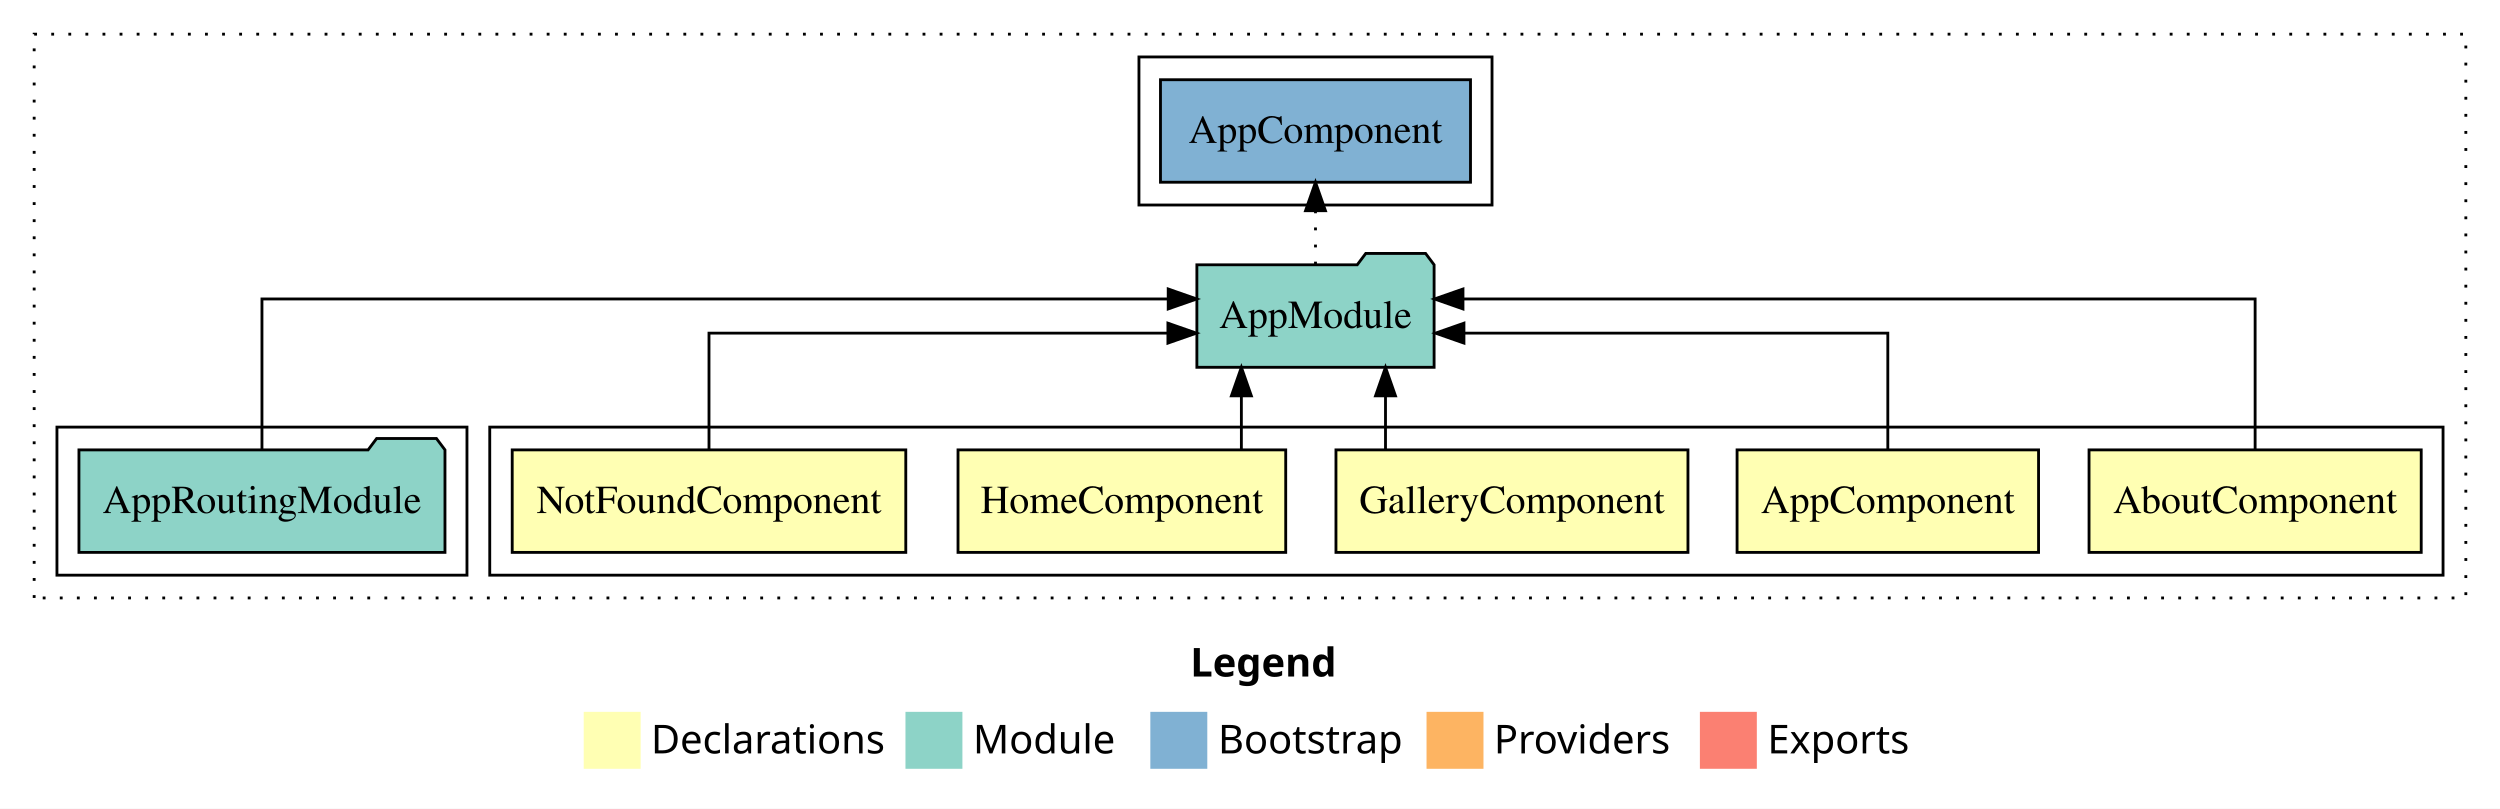
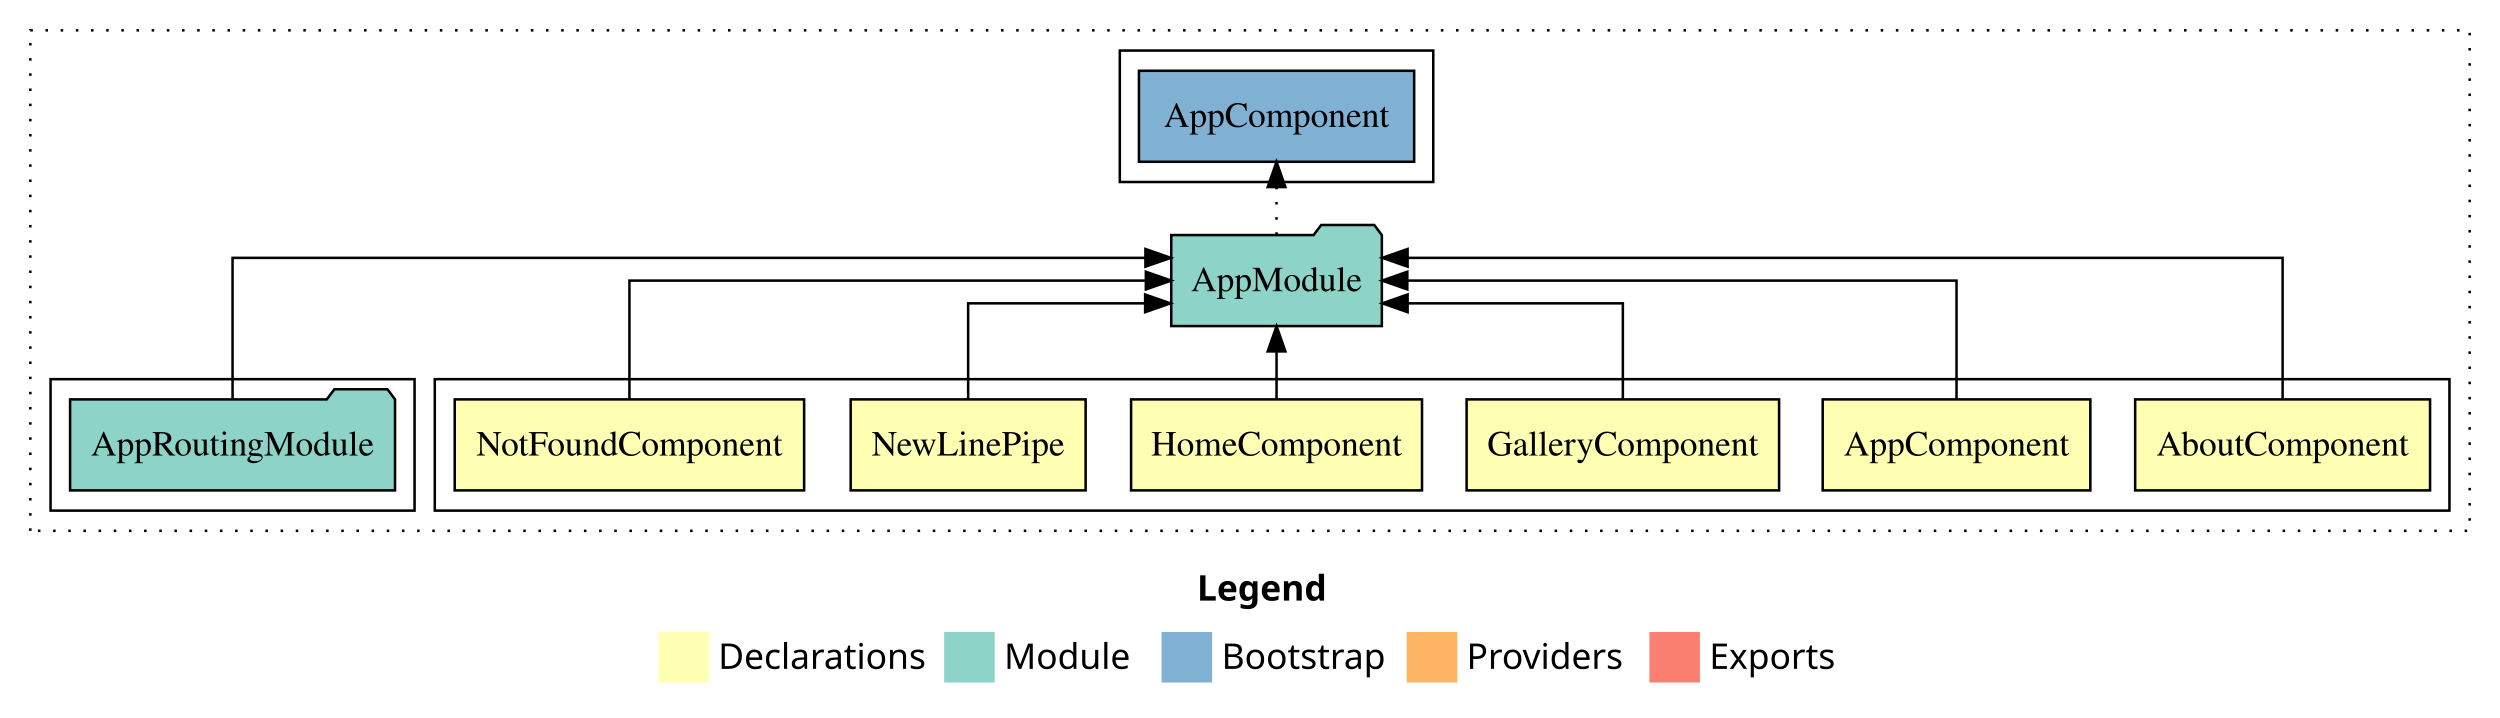
- <svg xmlns="http://www.w3.org/2000/svg" width="878pt" height="284pt" viewBox="0.00 0.00 878.00 284.00">
+ <svg xmlns="http://www.w3.org/2000/svg" width="989pt" height="284pt" viewBox="0.00 0.00 989.00 284.00">
  <g id="graph0" class="graph" transform="scale(1 1) rotate(0) translate(4 280)">
-     <polygon fill="#ffffff" stroke="transparent" points="-4,4 -4,-280 874,-280 874,4 -4,4" />
-     <text text-anchor="start" x="414.009" y="-42.4" font-family="sans-serif" font-weight="bold" font-size="14.00" fill="#000000">Legend</text>
-     <polygon fill="#ffffb3" stroke="transparent" points="201,-10 201,-30 221,-30 221,-10 201,-10" />
-     <text text-anchor="start" x="224.629" y="-15.4" font-family="sans-serif" font-size="14.00" fill="#000000">  Declarations</text>
-     <polygon fill="#8dd3c7" stroke="transparent" points="314,-10 314,-30 334,-30 334,-10 314,-10" />
-     <text text-anchor="start" x="337.725" y="-15.4" font-family="sans-serif" font-size="14.00" fill="#000000">  Module</text>
-     <polygon fill="#80b1d3" stroke="transparent" points="400,-10 400,-30 420,-30 420,-10 400,-10" />
-     <text text-anchor="start" x="423.781" y="-15.4" font-family="sans-serif" font-size="14.00" fill="#000000">  Bootstrap</text>
-     <polygon fill="#fdb462" stroke="transparent" points="497,-10 497,-30 517,-30 517,-10 497,-10" />
-     <text text-anchor="start" x="520.673" y="-15.4" font-family="sans-serif" font-size="14.00" fill="#000000">  Providers</text>
-     <polygon fill="#fb8072" stroke="transparent" points="593,-10 593,-30 613,-30 613,-10 593,-10" />
-     <text text-anchor="start" x="616.726" y="-15.4" font-family="sans-serif" font-size="14.00" fill="#000000">  Exports</text>
+     <polygon fill="#ffffff" stroke="transparent" points="-4,4 -4,-280 985,-280 985,4 -4,4" />
+     <text text-anchor="start" x="469.509" y="-42.4" font-family="sans-serif" font-weight="bold" font-size="14.00" fill="#000000">Legend</text>
+     <polygon fill="#ffffb3" stroke="transparent" points="256.5,-10 256.5,-30 276.5,-30 276.5,-10 256.5,-10" />
+     <text text-anchor="start" x="280.129" y="-15.4" font-family="sans-serif" font-size="14.00" fill="#000000">  Declarations</text>
+     <polygon fill="#8dd3c7" stroke="transparent" points="369.5,-10 369.5,-30 389.5,-30 389.5,-10 369.5,-10" />
+     <text text-anchor="start" x="393.225" y="-15.4" font-family="sans-serif" font-size="14.00" fill="#000000">  Module</text>
+     <polygon fill="#80b1d3" stroke="transparent" points="455.5,-10 455.5,-30 475.5,-30 475.5,-10 455.5,-10" />
+     <text text-anchor="start" x="479.281" y="-15.4" font-family="sans-serif" font-size="14.00" fill="#000000">  Bootstrap</text>
+     <polygon fill="#fdb462" stroke="transparent" points="552.5,-10 552.5,-30 572.5,-30 572.5,-10 552.5,-10" />
+     <text text-anchor="start" x="576.173" y="-15.4" font-family="sans-serif" font-size="14.00" fill="#000000">  Providers</text>
+     <polygon fill="#fb8072" stroke="transparent" points="648.5,-10 648.5,-30 668.5,-30 668.5,-10 648.5,-10" />
+     <text text-anchor="start" x="672.226" y="-15.4" font-family="sans-serif" font-size="14.00" fill="#000000">  Exports</text>
    <g id="clust1" class="cluster">
-       <polygon fill="none" stroke="#000000" stroke-dasharray="1,5" points="8,-70 8,-268 862,-268 862,-70 8,-70" />
+       <polygon fill="none" stroke="#000000" stroke-dasharray="1,5" points="8,-70 8,-268 973,-268 973,-70 8,-70" />
    </g>
    <g id="clust2" class="cluster">
-       <polygon fill="none" stroke="#000000" points="168,-78 168,-130 854,-130 854,-78 168,-78" />
+       <polygon fill="none" stroke="#000000" points="168,-78 168,-130 965,-130 965,-78 168,-78" />
    </g>
-     <g id="clust8" class="cluster">
+     <g id="clust9" class="cluster">
      <polygon fill="none" stroke="#000000" points="16,-78 16,-130 160,-130 160,-78 16,-78" />
    </g>
-     <g id="clust10" class="cluster">
-       <polygon fill="none" stroke="#000000" points="396,-208 396,-260 520,-260 520,-208 396,-208" />
+     <g id="clust11" class="cluster">
+       <polygon fill="none" stroke="#000000" points="439,-208 439,-260 563,-260 563,-208 439,-208" />
    </g>
    <g id="node1" class="node">
-       <polygon fill="#ffffb3" stroke="#000000" points="846.33,-122 729.67,-122 729.67,-86 846.33,-86 846.33,-122" />
-       <text text-anchor="middle" x="788" y="-99.8" font-family="Times,serif" font-size="14.00" fill="#000000">AboutComponent</text>
+       <polygon fill="#ffffb3" stroke="#000000" points="957.33,-122 840.67,-122 840.67,-86 957.33,-86 957.33,-122" />
+       <text text-anchor="middle" x="899" y="-99.8" font-family="Times,serif" font-size="14.00" fill="#000000">AboutComponent</text>
+     </g>
+     <g id="node7" class="node">
+       <polygon fill="#8dd3c7" stroke="#000000" points="542.657,-187 539.657,-191 518.657,-191 515.657,-187 459.343,-187 459.343,-151 542.657,-151 542.657,-187" />
+       <text text-anchor="middle" x="501" y="-164.8" font-family="Times,serif" font-size="14.00" fill="#000000">AppModule</text>
+     </g>
+     <g id="edge1" class="edge">
+       <path fill="none" stroke="#000000" d="M899,-122.292C899,-144.206 899,-178 899,-178 899,-178 552.841,-178 552.841,-178" />
+       <polygon fill="#000000" stroke="#000000" points="552.841,-174.5 542.841,-178 552.841,-181.5 552.841,-174.5" />
+     </g>
+     <g id="node2" class="node">
+       <polygon fill="#ffffb3" stroke="#000000" points="822.94,-122 717.06,-122 717.06,-86 822.94,-86 822.94,-122" />
+       <text text-anchor="middle" x="770" y="-99.8" font-family="Times,serif" font-size="14.00" fill="#000000">AppComponent</text>
+     </g>
+     <g id="edge2" class="edge">
+       <path fill="none" stroke="#000000" d="M770,-122.106C770,-141.339 770,-169 770,-169 770,-169 552.736,-169 552.736,-169" />
+       <polygon fill="#000000" stroke="#000000" points="552.736,-165.5 542.736,-169 552.736,-172.5 552.736,-165.5" />
+     </g>
+     <g id="node3" class="node">
+       <polygon fill="#ffffb3" stroke="#000000" points="699.81,-122 576.19,-122 576.19,-86 699.81,-86 699.81,-122" />
+       <text text-anchor="middle" x="638" y="-99.8" font-family="Times,serif" font-size="14.00" fill="#000000">GalleryComponent</text>
+     </g>
+     <g id="edge3" class="edge">
+       <path fill="none" stroke="#000000" d="M638,-122.027C638,-138.398 638,-160 638,-160 638,-160 552.849,-160 552.849,-160" />
+       <polygon fill="#000000" stroke="#000000" points="552.849,-156.5 542.849,-160 552.849,-163.5 552.849,-156.5" />
+     </g>
+     <g id="node4" class="node">
+       <polygon fill="#ffffb3" stroke="#000000" points="558.545,-122 443.455,-122 443.455,-86 558.545,-86 558.545,-122" />
+       <text text-anchor="middle" x="501" y="-99.8" font-family="Times,serif" font-size="14.00" fill="#000000">HomeComponent</text>
+     </g>
+     <g id="edge4" class="edge">
+       <path fill="none" stroke="#000000" d="M501,-122.106C501,-122.106 501,-140.991 501,-140.991" />
+       <polygon fill="#000000" stroke="#000000" points="497.5,-140.991 501,-150.991 504.5,-140.991 497.5,-140.991" />
+     </g>
+     <g id="node5" class="node">
+       <polygon fill="#ffffb3" stroke="#000000" points="425.473,-122 332.527,-122 332.527,-86 425.473,-86 425.473,-122" />
+       <text text-anchor="middle" x="379" y="-99.8" font-family="Times,serif" font-size="14.00" fill="#000000">NewLinePipe</text>
+     </g>
+     <g id="edge5" class="edge">
+       <path fill="none" stroke="#000000" d="M379,-122.027C379,-138.398 379,-160 379,-160 379,-160 449.014,-160 449.014,-160" />
+       <polygon fill="#000000" stroke="#000000" points="449.015,-163.5 459.014,-160 449.014,-156.5 449.015,-163.5" />
    </g>
    <g id="node6" class="node">
-       <polygon fill="#8dd3c7" stroke="#000000" points="499.657,-187 496.657,-191 475.657,-191 472.657,-187 416.343,-187 416.343,-151 499.657,-151 499.657,-187" />
-       <text text-anchor="middle" x="458" y="-164.8" font-family="Times,serif" font-size="14.00" fill="#000000">AppModule</text>
-     </g>
-     <g id="edge1" class="edge">
-       <path fill="none" stroke="#000000" d="M788,-122.284C788,-143.321 788,-175 788,-175 788,-175 509.795,-175 509.795,-175" />
-       <polygon fill="#000000" stroke="#000000" points="509.795,-171.5 499.795,-175 509.795,-178.5 509.795,-171.5" />
-     </g>
-     <g id="node2" class="node">
-       <polygon fill="#ffffb3" stroke="#000000" points="711.94,-122 606.06,-122 606.06,-86 711.94,-86 711.94,-122" />
-       <text text-anchor="middle" x="659" y="-99.8" font-family="Times,serif" font-size="14.00" fill="#000000">AppComponent</text>
-     </g>
-     <g id="edge2" class="edge">
-       <path fill="none" stroke="#000000" d="M659,-122.022C659,-139.373 659,-163 659,-163 659,-163 510.136,-163 510.136,-163" />
-       <polygon fill="#000000" stroke="#000000" points="510.136,-159.5 500.136,-163 510.136,-166.5 510.136,-159.5" />
-     </g>
-     <g id="node3" class="node">
-       <polygon fill="#ffffb3" stroke="#000000" points="588.81,-122 465.19,-122 465.19,-86 588.81,-86 588.81,-122" />
-       <text text-anchor="middle" x="527" y="-99.8" font-family="Times,serif" font-size="14.00" fill="#000000">GalleryComponent</text>
-     </g>
-     <g id="edge3" class="edge">
-       <path fill="none" stroke="#000000" d="M482.587,-122.106C482.587,-122.106 482.587,-140.991 482.587,-140.991" />
-       <polygon fill="#000000" stroke="#000000" points="479.087,-140.991 482.587,-150.991 486.087,-140.991 479.087,-140.991" />
-     </g>
-     <g id="node4" class="node">
-       <polygon fill="#ffffb3" stroke="#000000" points="447.545,-122 332.455,-122 332.455,-86 447.545,-86 447.545,-122" />
-       <text text-anchor="middle" x="390" y="-99.8" font-family="Times,serif" font-size="14.00" fill="#000000">HomeComponent</text>
-     </g>
-     <g id="edge4" class="edge">
-       <path fill="none" stroke="#000000" d="M431.972,-122.106C431.972,-122.106 431.972,-140.991 431.972,-140.991" />
-       <polygon fill="#000000" stroke="#000000" points="428.472,-140.991 431.972,-150.991 435.472,-140.991 428.472,-140.991" />
-     </g>
-     <g id="node5" class="node">
      <polygon fill="#ffffb3" stroke="#000000" points="314.112,-122 175.888,-122 175.888,-86 314.112,-86 314.112,-122" />
      <text text-anchor="middle" x="245" y="-99.8" font-family="Times,serif" font-size="14.00" fill="#000000">NotFoundComponent</text>
    </g>
-     <g id="edge5" class="edge">
-       <path fill="none" stroke="#000000" d="M245,-122.022C245,-139.373 245,-163 245,-163 245,-163 406.172,-163 406.172,-163" />
-       <polygon fill="#000000" stroke="#000000" points="406.172,-166.5 416.172,-163 406.172,-159.5 406.172,-166.5" />
+     <g id="edge6" class="edge">
+       <path fill="none" stroke="#000000" d="M245,-122.106C245,-141.339 245,-169 245,-169 245,-169 449.299,-169 449.299,-169" />
+       <polygon fill="#000000" stroke="#000000" points="449.3,-172.5 459.299,-169 449.299,-165.5 449.3,-172.5" />
+     </g>
+     <g id="node9" class="node">
+       <polygon fill="#80b1d3" stroke="#000000" points="555.439,-252 446.561,-252 446.561,-216 555.439,-216 555.439,-252" />
+       <text text-anchor="middle" x="501" y="-229.8" font-family="Times,serif" font-size="14.00" fill="#000000">AppComponent </text>
+     </g>
+     <g id="edge8" class="edge">
+       <path fill="none" stroke="#000000" stroke-dasharray="1,5" d="M501,-187.106C501,-187.106 501,-205.991 501,-205.991" />
+       <polygon fill="#000000" stroke="#000000" points="497.5,-205.991 501,-215.991 504.5,-205.991 497.5,-205.991" />
    </g>
    <g id="node8" class="node">
-       <polygon fill="#80b1d3" stroke="#000000" points="512.439,-252 403.561,-252 403.561,-216 512.439,-216 512.439,-252" />
-       <text text-anchor="middle" x="458" y="-229.8" font-family="Times,serif" font-size="14.00" fill="#000000">AppComponent </text>
-     </g>
-     <g id="edge7" class="edge">
-       <path fill="none" stroke="#000000" stroke-dasharray="1,5" d="M458,-187.106C458,-187.106 458,-205.991 458,-205.991" />
-       <polygon fill="#000000" stroke="#000000" points="454.5,-205.991 458,-215.991 461.5,-205.991 454.5,-205.991" />
-     </g>
-     <g id="node7" class="node">
      <polygon fill="#8dd3c7" stroke="#000000" points="152.274,-122 149.274,-126 128.274,-126 125.274,-122 23.726,-122 23.726,-86 152.274,-86 152.274,-122" />
      <text text-anchor="middle" x="88" y="-99.8" font-family="Times,serif" font-size="14.00" fill="#000000">AppRoutingModule</text>
    </g>
-     <g id="edge6" class="edge">
-       <path fill="none" stroke="#000000" d="M88,-122.284C88,-143.321 88,-175 88,-175 88,-175 406.276,-175 406.276,-175" />
-       <polygon fill="#000000" stroke="#000000" points="406.276,-178.5 416.276,-175 406.276,-171.5 406.276,-178.5" />
+     <g id="edge7" class="edge">
+       <path fill="none" stroke="#000000" d="M88,-122.292C88,-144.206 88,-178 88,-178 88,-178 449.127,-178 449.127,-178" />
+       <polygon fill="#000000" stroke="#000000" points="449.127,-181.5 459.127,-178 449.127,-174.5 449.127,-181.5" />
    </g>
  </g>
</svg>
